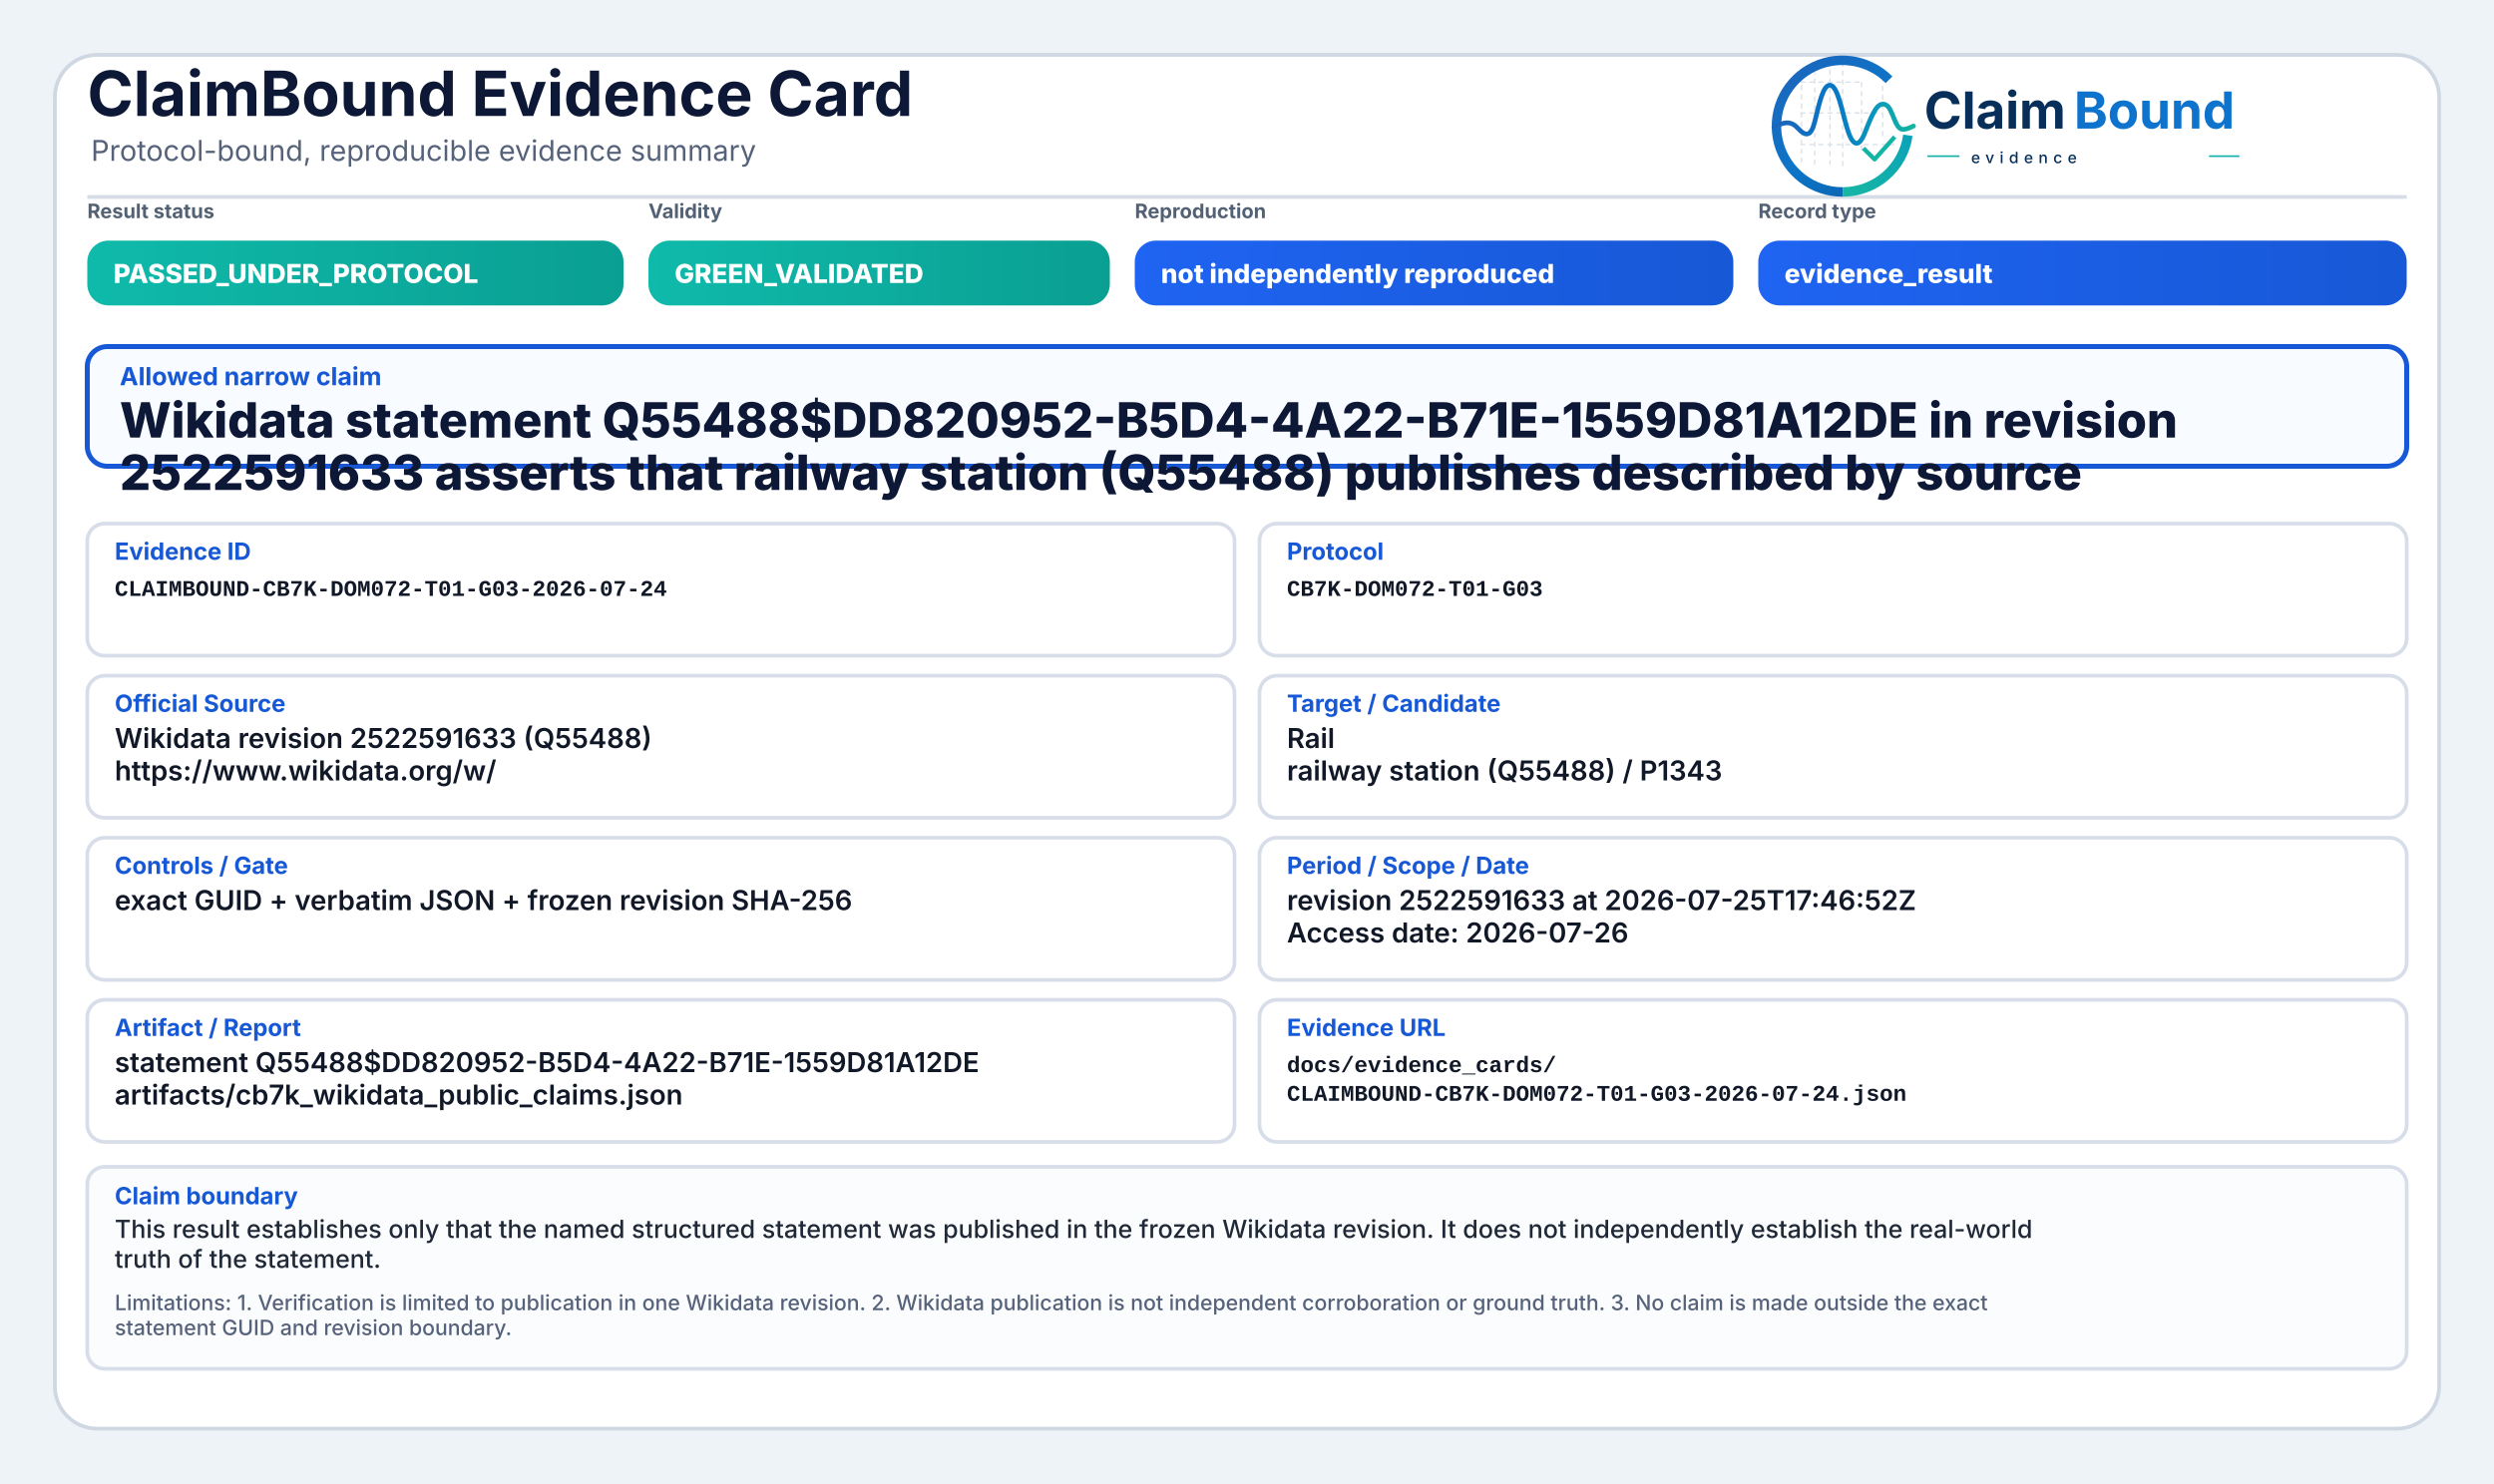
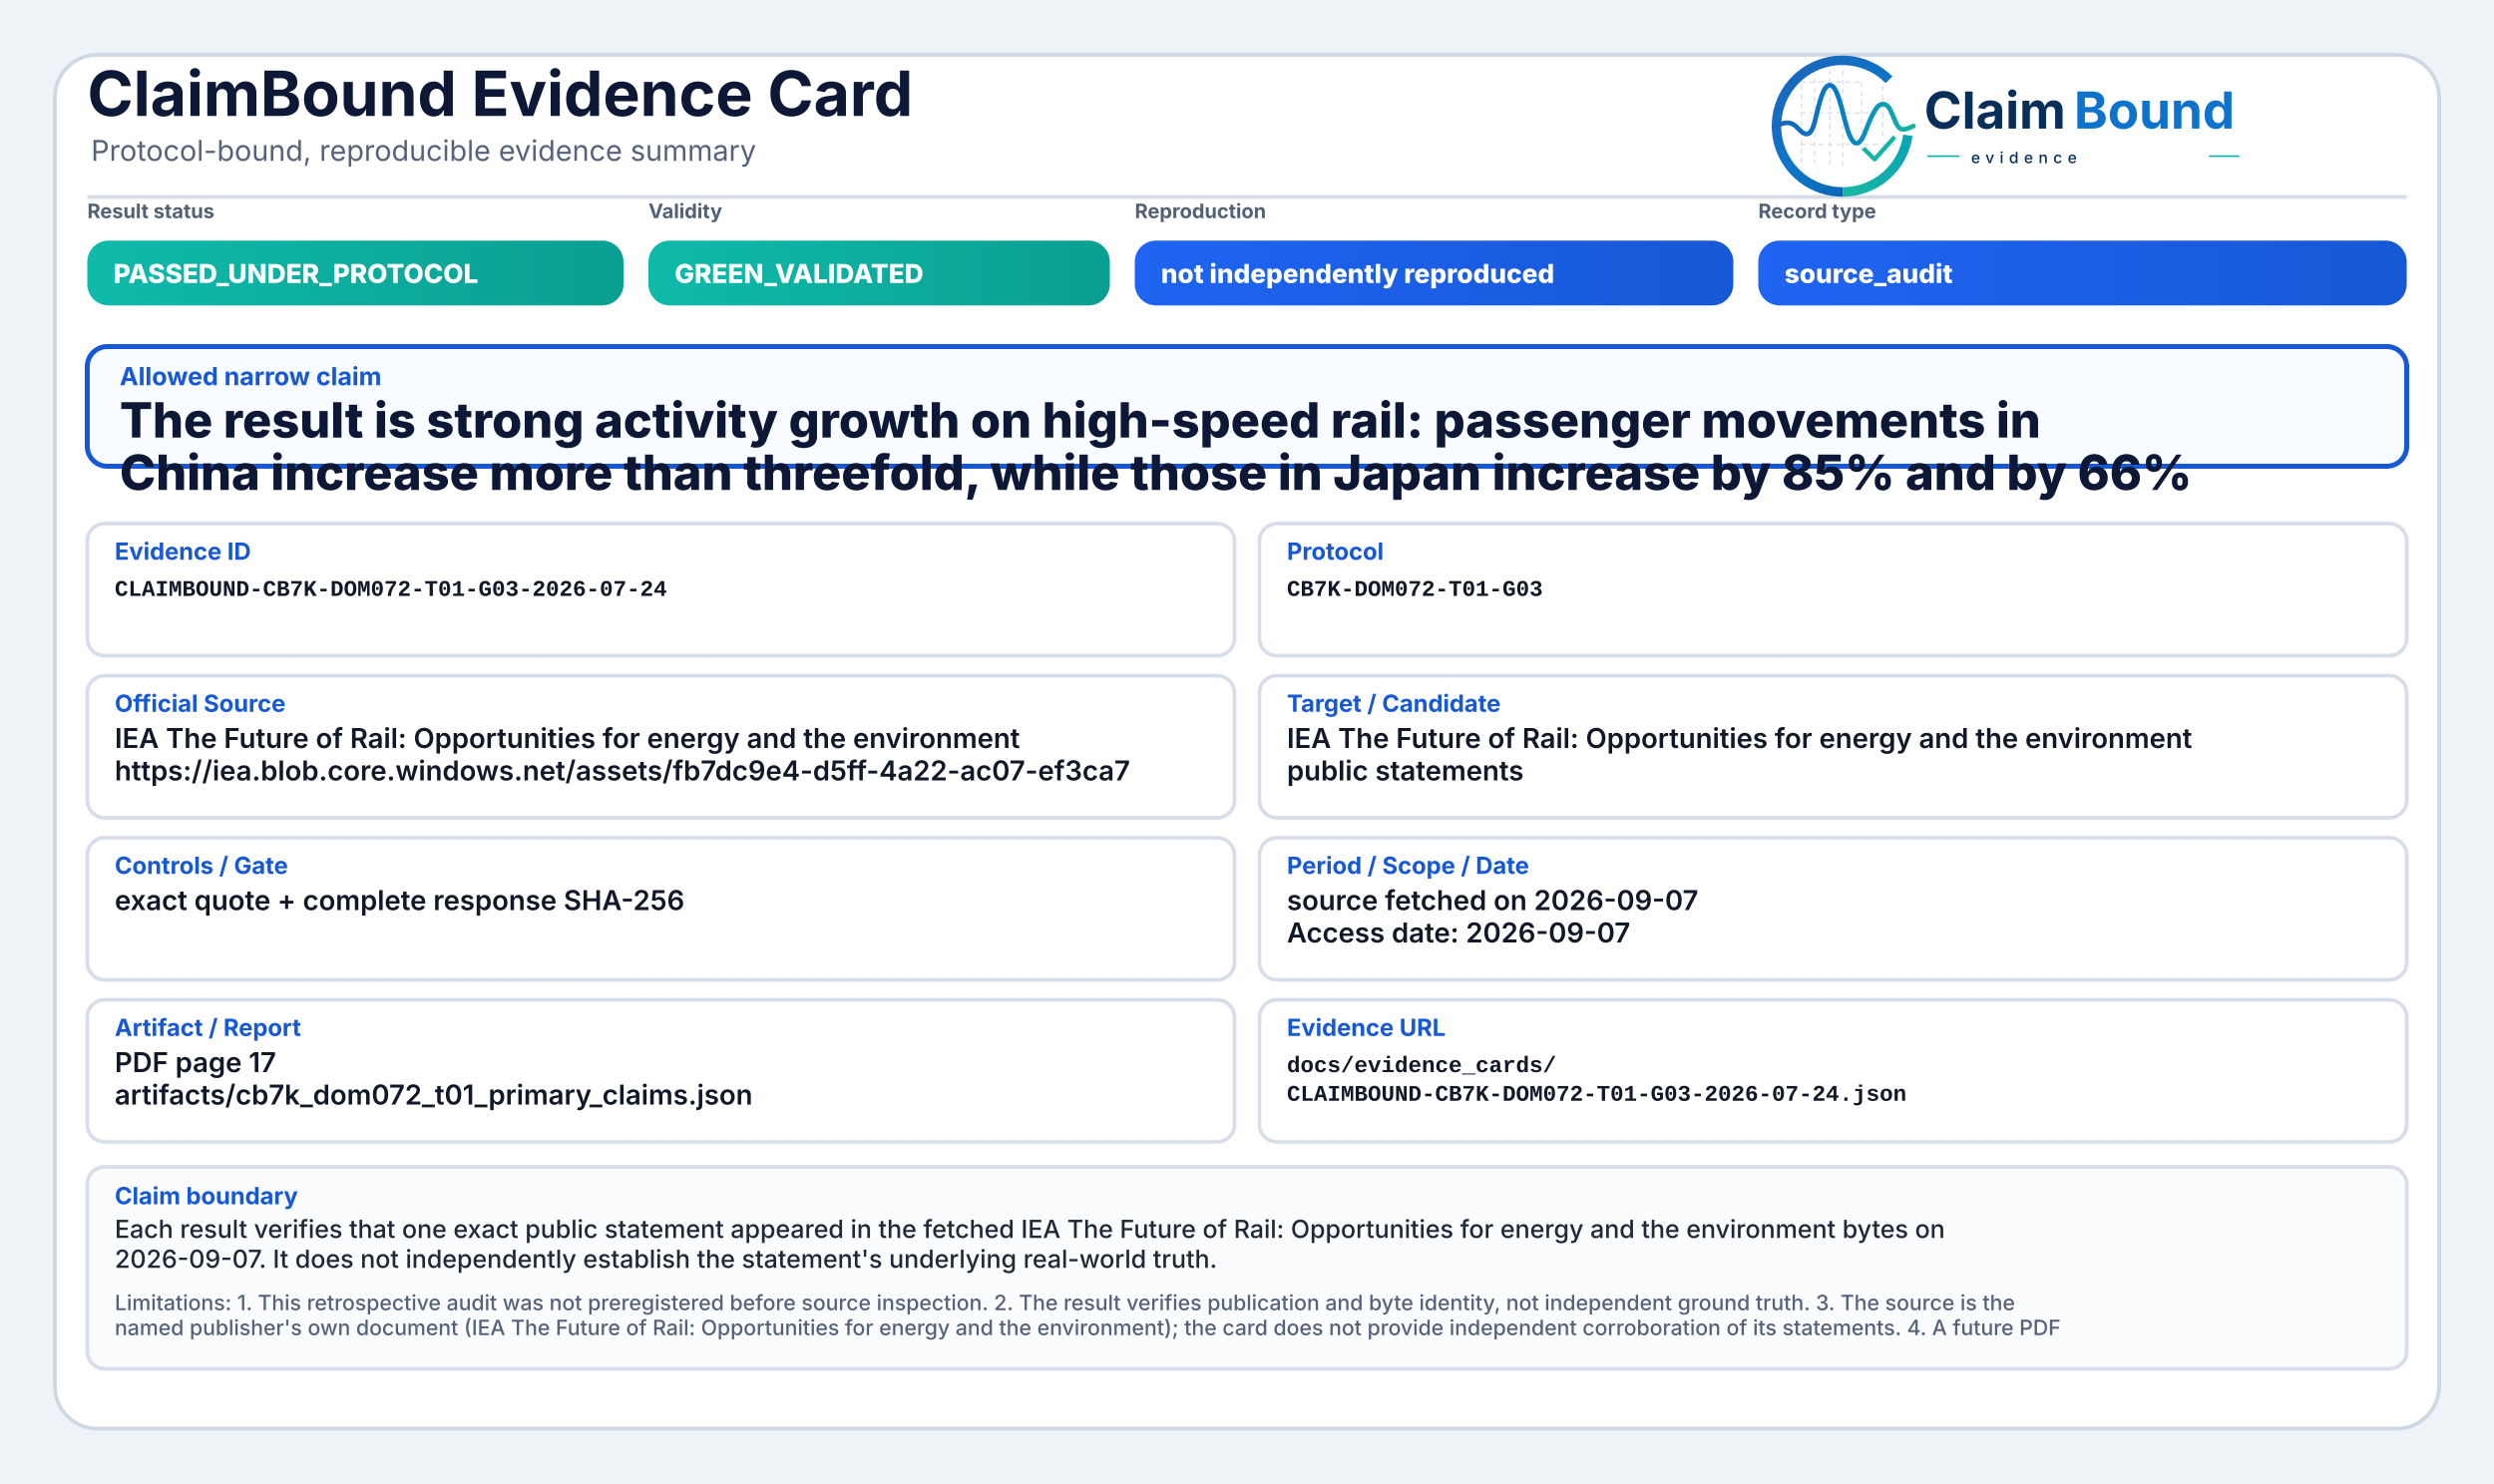
<svg xmlns="http://www.w3.org/2000/svg" width="2000" height="1190" viewBox="0 0 2000 1190" role="img" aria-label="ClaimBound Evidence Card">
  <defs>
    <linearGradient id="greenGrad" x1="0" y1="0" x2="1" y2="0">
      <stop offset="0%" stop-color="#0fbaaa" />
      <stop offset="100%" stop-color="#0a9f93" />
    </linearGradient>
    <linearGradient id="yellowGrad" x1="0" y1="0" x2="1" y2="0">
      <stop offset="0%" stop-color="#fbbf24" />
      <stop offset="100%" stop-color="#d97706" />
    </linearGradient>
    <linearGradient id="amberGrad" x1="0" y1="0" x2="1" y2="0">
      <stop offset="0%" stop-color="#f97316" />
      <stop offset="100%" stop-color="#c2410c" />
    </linearGradient>
    <linearGradient id="redGrad" x1="0" y1="0" x2="1" y2="0">
      <stop offset="0%" stop-color="#ef4444" />
      <stop offset="100%" stop-color="#b91c1c" />
    </linearGradient>
    <linearGradient id="grayGrad" x1="0" y1="0" x2="1" y2="0">
      <stop offset="0%" stop-color="#64748b" />
      <stop offset="100%" stop-color="#475569" />
    </linearGradient>
    <linearGradient id="blueGrad" x1="0" y1="0" x2="1" y2="0">
      <stop offset="0%" stop-color="#1f64f2" />
      <stop offset="100%" stop-color="#1758d6" />
    </linearGradient>
    <linearGradient id="logoRingBlue" x1="73" y1="453" x2="348" y2="793" gradientUnits="userSpaceOnUse">
      <stop offset="0" stop-color="#1E64BA" />
      <stop offset="0.55" stop-color="#0C75C8" />
      <stop offset="1" stop-color="#0A5FAB" />
    </linearGradient>
    <linearGradient id="logoRingTeal" x1="221" y1="792" x2="403" y2="594" gradientUnits="userSpaceOnUse">
      <stop offset="0" stop-color="#18B7A3" />
      <stop offset="1" stop-color="#089EBC" />
    </linearGradient>
    <linearGradient id="logoSignalGradient" x1="61" y1="628" x2="404" y2="628" gradientUnits="userSpaceOnUse">
      <stop offset="0" stop-color="#1E64BA" />
      <stop offset="0.43" stop-color="#0877C4" />
      <stop offset="0.72" stop-color="#0A97BB" />
      <stop offset="1" stop-color="#14B69E" />
    </linearGradient>
  </defs>
  <rect x="0" y="0" width="2000" height="1190" fill="#eef3f8" />
  <rect x="44" y="44" width="1912" height="1102" rx="34" fill="#ffffff" stroke="#cfd7e3" stroke-width="3" />
  <path d="M70 158 H1930" stroke="#d7dde7" stroke-width="3" />
  <text x="70" y="93" font-family="Inter, Segoe UI, Arial, sans-serif" font-size="50" font-weight="750" fill="#0d1736">ClaimBound Evidence Card</text>
  <text x="73" y="129" font-family="Inter, Segoe UI, Arial, sans-serif" font-size="23" font-weight="400" fill="#55627a">Protocol-bound, reproducible evidence summary</text>
  <g aria-label="ClaimBound evidence logo" transform="translate(1415,52) scale(0.33) translate(-40,-478)">
    <g stroke-linecap="butt" stroke-linejoin="round">
      <g stroke="#CBD3DC" stroke-width="3.2" stroke-linecap="round" stroke-dasharray="10 12" opacity="0.72">
        <path d="M130 507V714" />
        <path d="M162 490V719" />
        <path d="M199 491V719" />
        <path d="M230 471V726" />
        <path d="M276 521V690" />
        <path d="M327 508V650" />
        <path d="M128 520H277" />
        <path d="M128 595H327" />
        <path d="M128 672H355" />
      </g>
      <path d="M342.6 514.3A160 160 0 1 0 230 787" fill="none" stroke="url(#logoRingBlue)" stroke-width="23" />
      <path d="M230 787A160 160 0 0 0 388.4 649.3" fill="none" stroke="url(#logoRingTeal)" stroke-width="23" />
      <path d="M63 629.5C87 616.4 104.3 613.6 121.2 632.2C140.7 653.8 153.4 651.6 162.1 616.2C173.8 568.5 182.5 527.5 198.9 527.5C217.5 527.5 228.4 590.6 240.3 630.8C253.4 675.4 268.6 682.8 284.6 641.5C303.5 592.9 315.2 567.6 333.7 574.7C352.6 582 355.7 635.1 376.6 634.9C386.2 634.8 394 630.4 402 626.8" fill="none" stroke="url(#logoSignalGradient)" stroke-width="11.5" stroke-linecap="round" />
      <path d="M284 684.5L307.5 707.7L353 657" fill="none" stroke="#12B4A4" stroke-width="10.5" stroke-linecap="square" />
    </g>
    <text x="428" y="633" font-family="Inter, Segoe UI, Arial, sans-serif" font-size="124" font-weight="750" fill="#082F59" text-rendering="geometricPrecision">Claim</text>
    <text x="792" y="633" font-family="Inter, Segoe UI, Arial, sans-serif" font-size="124" font-weight="750" fill="#0E73CC" text-rendering="geometricPrecision">Bound</text>
    <line x1="436" y1="700" x2="514" y2="700" stroke="#11AFA9" stroke-width="4" />
    <text x="542" y="717" font-family="Inter, Segoe UI, Arial, sans-serif" font-size="38" font-weight="500" letter-spacing="13" fill="#082F59">evidence</text>
    <line x1="1120" y1="700" x2="1194" y2="700" stroke="#11AFA9" stroke-width="4" />
  </g>
  <text x="70" y="175" font-family="Inter, Segoe UI, Arial, sans-serif" font-size="16" font-weight="650" fill="#536174">Result status</text>
  <rect x="70" y="193" width="430" height="52" rx="17" fill="url(#greenGrad)" />
  <text x="91" y="227" font-family="Inter, Segoe UI, Arial, sans-serif" font-size="21" font-weight="800" fill="#ffffff">PASSED_UNDER_PROTOCOL</text>
  <text x="520" y="175" font-family="Inter, Segoe UI, Arial, sans-serif" font-size="16" font-weight="650" fill="#536174">Validity</text>
  <rect x="520" y="193" width="370" height="52" rx="17" fill="url(#greenGrad)" />
  <text x="541" y="227" font-family="Inter, Segoe UI, Arial, sans-serif" font-size="21" font-weight="800" fill="#ffffff">GREEN_VALIDATED</text>
  <text x="910" y="175" font-family="Inter, Segoe UI, Arial, sans-serif" font-size="16" font-weight="650" fill="#536174">Reproduction</text>
  <rect x="910" y="193" width="480" height="52" rx="17" fill="url(#blueGrad)" />
  <text x="931" y="227" font-family="Inter, Segoe UI, Arial, sans-serif" font-size="21" font-weight="800" fill="#ffffff">not independently reproduced</text>
  <text x="1410" y="175" font-family="Inter, Segoe UI, Arial, sans-serif" font-size="16" font-weight="650" fill="#536174">Record type</text>
  <rect x="1410" y="193" width="520" height="52" rx="17" fill="url(#blueGrad)" />
-   <text x="1431" y="227" font-family="Inter, Segoe UI, Arial, sans-serif" font-size="21" font-weight="800" fill="#ffffff">evidence_result</text>
+   <text x="1431" y="227" font-family="Inter, Segoe UI, Arial, sans-serif" font-size="21" font-weight="800" fill="#ffffff">source_audit</text>
  <rect x="70" y="278" width="1860" height="96" rx="16" fill="#f8fbff" stroke="#1758d6" stroke-width="4" />
  <text x="96" y="309" font-family="Inter, Segoe UI, Arial, sans-serif" font-size="20" font-weight="750" fill="#1758d6">Allowed narrow claim</text>
-   <text x="96" y="351" font-family="Inter, Segoe UI, Arial, sans-serif" font-size="39" font-weight="800" fill="#0d1736">Wikidata statement Q55488$DD820952-B5D4-4A22-B71E-1559D81A12DE in revision</text>
-   <text x="96" y="393" font-family="Inter, Segoe UI, Arial, sans-serif" font-size="39" font-weight="800" fill="#0d1736">2522591633 asserts that railway station (Q55488) publishes described by source</text>
+   <text x="96" y="351" font-family="Inter, Segoe UI, Arial, sans-serif" font-size="39" font-weight="800" fill="#0d1736">The result is strong activity growth on high-speed rail: passenger movements in</text>
+   <text x="96" y="393" font-family="Inter, Segoe UI, Arial, sans-serif" font-size="39" font-weight="800" fill="#0d1736">China increase more than threefold, while those in Japan increase by 85% and by 66%</text>
  <rect x="70" y="420" width="920" height="106" rx="14" fill="#ffffff" stroke="#d8dee9" stroke-width="3" />
  <text x="92" y="449" font-family="Inter, Segoe UI, Arial, sans-serif" font-size="19" font-weight="750" fill="#1758d6">Evidence ID</text>
  <text x="92" y="478" font-family="SFMono-Regular, Consolas, Liberation Mono, monospace" font-size="18" font-weight="600" fill="#111827">CLAIMBOUND-CB7K-DOM072-T01-G03-2026-07-24</text>
  <rect x="1010" y="420" width="920" height="106" rx="14" fill="#ffffff" stroke="#d8dee9" stroke-width="3" />
  <text x="1032" y="449" font-family="Inter, Segoe UI, Arial, sans-serif" font-size="19" font-weight="750" fill="#1758d6">Protocol</text>
  <text x="1032" y="478" font-family="SFMono-Regular, Consolas, Liberation Mono, monospace" font-size="18" font-weight="600" fill="#111827">CB7K-DOM072-T01-G03</text>
  <rect x="70" y="542" width="920" height="114" rx="14" fill="#ffffff" stroke="#d8dee9" stroke-width="3" />
  <text x="92" y="571" font-family="Inter, Segoe UI, Arial, sans-serif" font-size="19" font-weight="750" fill="#1758d6">Official Source</text>
-   <text x="92" y="600" font-family="Inter, Segoe UI, Arial, sans-serif" font-size="22" font-weight="600" fill="#111827">Wikidata revision 2522591633 (Q55488)</text>
-   <text x="92" y="626" font-family="Inter, Segoe UI, Arial, sans-serif" font-size="22" font-weight="600" fill="#111827">https://www.wikidata.org/w/</text>
+   <text x="92" y="600" font-family="Inter, Segoe UI, Arial, sans-serif" font-size="22" font-weight="600" fill="#111827">IEA The Future of Rail: Opportunities for energy and the environment</text>
+   <text x="92" y="626" font-family="Inter, Segoe UI, Arial, sans-serif" font-size="22" font-weight="600" fill="#111827">https://iea.blob.core.windows.net/assets/fb7dc9e4-d5ff-4a22-ac07-ef3ca7</text>
  <rect x="1010" y="542" width="920" height="114" rx="14" fill="#ffffff" stroke="#d8dee9" stroke-width="3" />
  <text x="1032" y="571" font-family="Inter, Segoe UI, Arial, sans-serif" font-size="19" font-weight="750" fill="#1758d6">Target / Candidate</text>
-   <text x="1032" y="600" font-family="Inter, Segoe UI, Arial, sans-serif" font-size="22" font-weight="600" fill="#111827">Rail</text>
-   <text x="1032" y="626" font-family="Inter, Segoe UI, Arial, sans-serif" font-size="22" font-weight="600" fill="#111827">railway station (Q55488) / P1343</text>
+   <text x="1032" y="600" font-family="Inter, Segoe UI, Arial, sans-serif" font-size="22" font-weight="600" fill="#111827">IEA The Future of Rail: Opportunities for energy and the environment</text>
+   <text x="1032" y="626" font-family="Inter, Segoe UI, Arial, sans-serif" font-size="22" font-weight="600" fill="#111827">public statements</text>
  <rect x="70" y="672" width="920" height="114" rx="14" fill="#ffffff" stroke="#d8dee9" stroke-width="3" />
  <text x="92" y="701" font-family="Inter, Segoe UI, Arial, sans-serif" font-size="19" font-weight="750" fill="#1758d6">Controls / Gate</text>
-   <text x="92" y="730" font-family="Inter, Segoe UI, Arial, sans-serif" font-size="22" font-weight="600" fill="#111827">exact GUID + verbatim JSON + frozen revision SHA-256</text>
+   <text x="92" y="730" font-family="Inter, Segoe UI, Arial, sans-serif" font-size="22" font-weight="600" fill="#111827">exact quote + complete response SHA-256</text>
  <rect x="1010" y="672" width="920" height="114" rx="14" fill="#ffffff" stroke="#d8dee9" stroke-width="3" />
  <text x="1032" y="701" font-family="Inter, Segoe UI, Arial, sans-serif" font-size="19" font-weight="750" fill="#1758d6">Period / Scope / Date</text>
-   <text x="1032" y="730" font-family="Inter, Segoe UI, Arial, sans-serif" font-size="22" font-weight="600" fill="#111827">revision 2522591633 at 2026-07-25T17:46:52Z</text>
-   <text x="1032" y="756" font-family="Inter, Segoe UI, Arial, sans-serif" font-size="22" font-weight="600" fill="#111827">Access date: 2026-07-26</text>
+   <text x="1032" y="730" font-family="Inter, Segoe UI, Arial, sans-serif" font-size="22" font-weight="600" fill="#111827">source fetched on 2026-09-07</text>
+   <text x="1032" y="756" font-family="Inter, Segoe UI, Arial, sans-serif" font-size="22" font-weight="600" fill="#111827">Access date: 2026-09-07</text>
  <rect x="70" y="802" width="920" height="114" rx="14" fill="#ffffff" stroke="#d8dee9" stroke-width="3" />
  <text x="92" y="831" font-family="Inter, Segoe UI, Arial, sans-serif" font-size="19" font-weight="750" fill="#1758d6">Artifact / Report</text>
-   <text x="92" y="860" font-family="Inter, Segoe UI, Arial, sans-serif" font-size="22" font-weight="600" fill="#111827">statement Q55488$DD820952-B5D4-4A22-B71E-1559D81A12DE</text>
-   <text x="92" y="886" font-family="Inter, Segoe UI, Arial, sans-serif" font-size="22" font-weight="600" fill="#111827">artifacts/cb7k_wikidata_public_claims.json</text>
+   <text x="92" y="860" font-family="Inter, Segoe UI, Arial, sans-serif" font-size="22" font-weight="600" fill="#111827">PDF page 17</text>
+   <text x="92" y="886" font-family="Inter, Segoe UI, Arial, sans-serif" font-size="22" font-weight="600" fill="#111827">artifacts/cb7k_dom072_t01_primary_claims.json</text>
  <rect x="1010" y="802" width="920" height="114" rx="14" fill="#ffffff" stroke="#d8dee9" stroke-width="3" />
  <text x="1032" y="831" font-family="Inter, Segoe UI, Arial, sans-serif" font-size="19" font-weight="750" fill="#1758d6">Evidence URL</text>
  <text x="1032" y="860" font-family="SFMono-Regular, Consolas, Liberation Mono, monospace" font-size="18" font-weight="600" fill="#111827">docs/evidence_cards/</text>
  <text x="1032" y="883" font-family="SFMono-Regular, Consolas, Liberation Mono, monospace" font-size="18" font-weight="600" fill="#111827">CLAIMBOUND-CB7K-DOM072-T01-G03-2026-07-24.json</text>
  <rect x="70" y="936" width="1860" height="162" rx="14" fill="#fbfcfe" stroke="#d8dee9" stroke-width="3" />
  <text x="92" y="966" font-family="Inter, Segoe UI, Arial, sans-serif" font-size="19" font-weight="750" fill="#1758d6">Claim boundary</text>
-   <text x="92" y="993" font-family="Inter, Segoe UI, Arial, sans-serif" font-size="20" font-weight="500" fill="#1f2937">This result establishes only that the named structured statement was published in the frozen Wikidata revision. It does not independently establish the real-world</text>
-   <text x="92" y="1017" font-family="Inter, Segoe UI, Arial, sans-serif" font-size="20" font-weight="500" fill="#1f2937">truth of the statement.</text>
-   <text x="92" y="1051" font-family="Inter, Segoe UI, Arial, sans-serif" font-size="17" font-weight="500" fill="#55627a">Limitations: 1. Verification is limited to publication in one Wikidata revision. 2. Wikidata publication is not independent corroboration or ground truth. 3. No claim is made outside the exact</text>
-   <text x="92" y="1071" font-family="Inter, Segoe UI, Arial, sans-serif" font-size="17" font-weight="500" fill="#55627a">statement GUID and revision boundary.</text>
+   <text x="92" y="993" font-family="Inter, Segoe UI, Arial, sans-serif" font-size="20" font-weight="500" fill="#1f2937">Each result verifies that one exact public statement appeared in the fetched IEA The Future of Rail: Opportunities for energy and the environment bytes on</text>
+   <text x="92" y="1017" font-family="Inter, Segoe UI, Arial, sans-serif" font-size="20" font-weight="500" fill="#1f2937">2026-09-07. It does not independently establish the statement's underlying real-world truth.</text>
+   <text x="92" y="1051" font-family="Inter, Segoe UI, Arial, sans-serif" font-size="17" font-weight="500" fill="#55627a">Limitations: 1. This retrospective audit was not preregistered before source inspection. 2. The result verifies publication and byte identity, not independent ground truth. 3. The source is the</text>
+   <text x="92" y="1071" font-family="Inter, Segoe UI, Arial, sans-serif" font-size="17" font-weight="500" fill="#55627a">named publisher's own document (IEA The Future of Rail: Opportunities for energy and the environment); the card does not provide independent corroboration of its statements. 4. A future PDF</text>
</svg>
